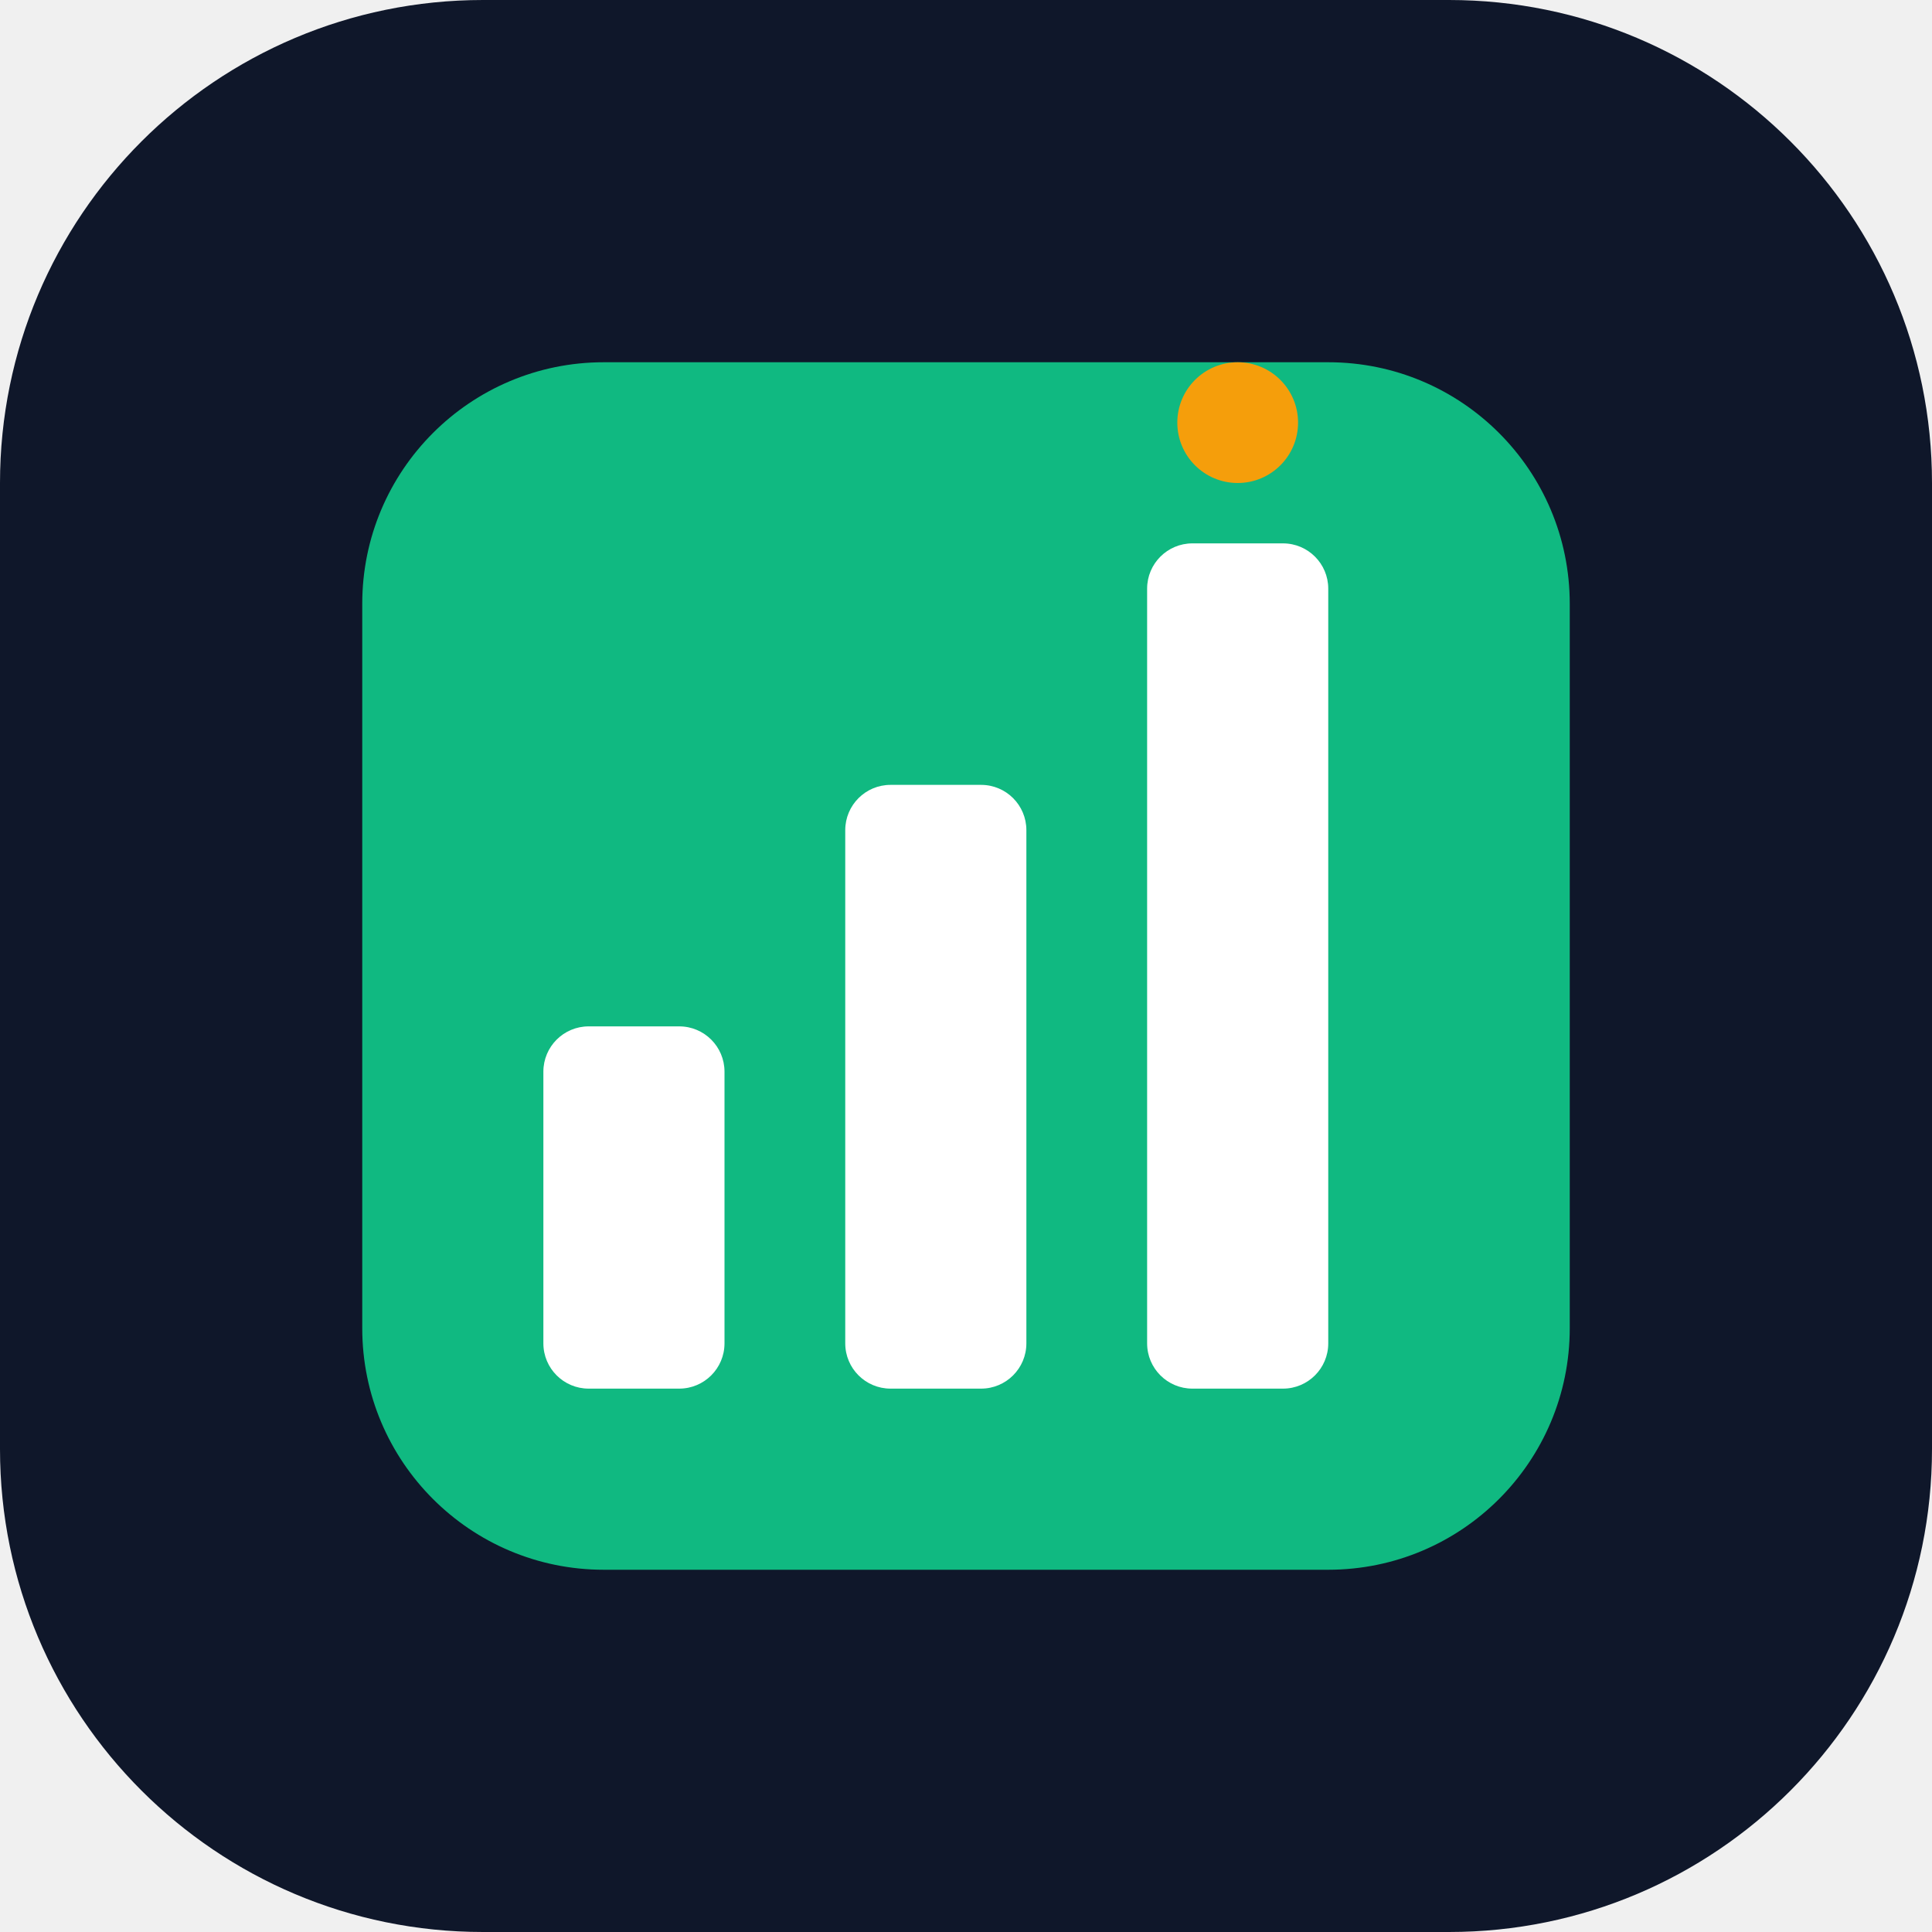
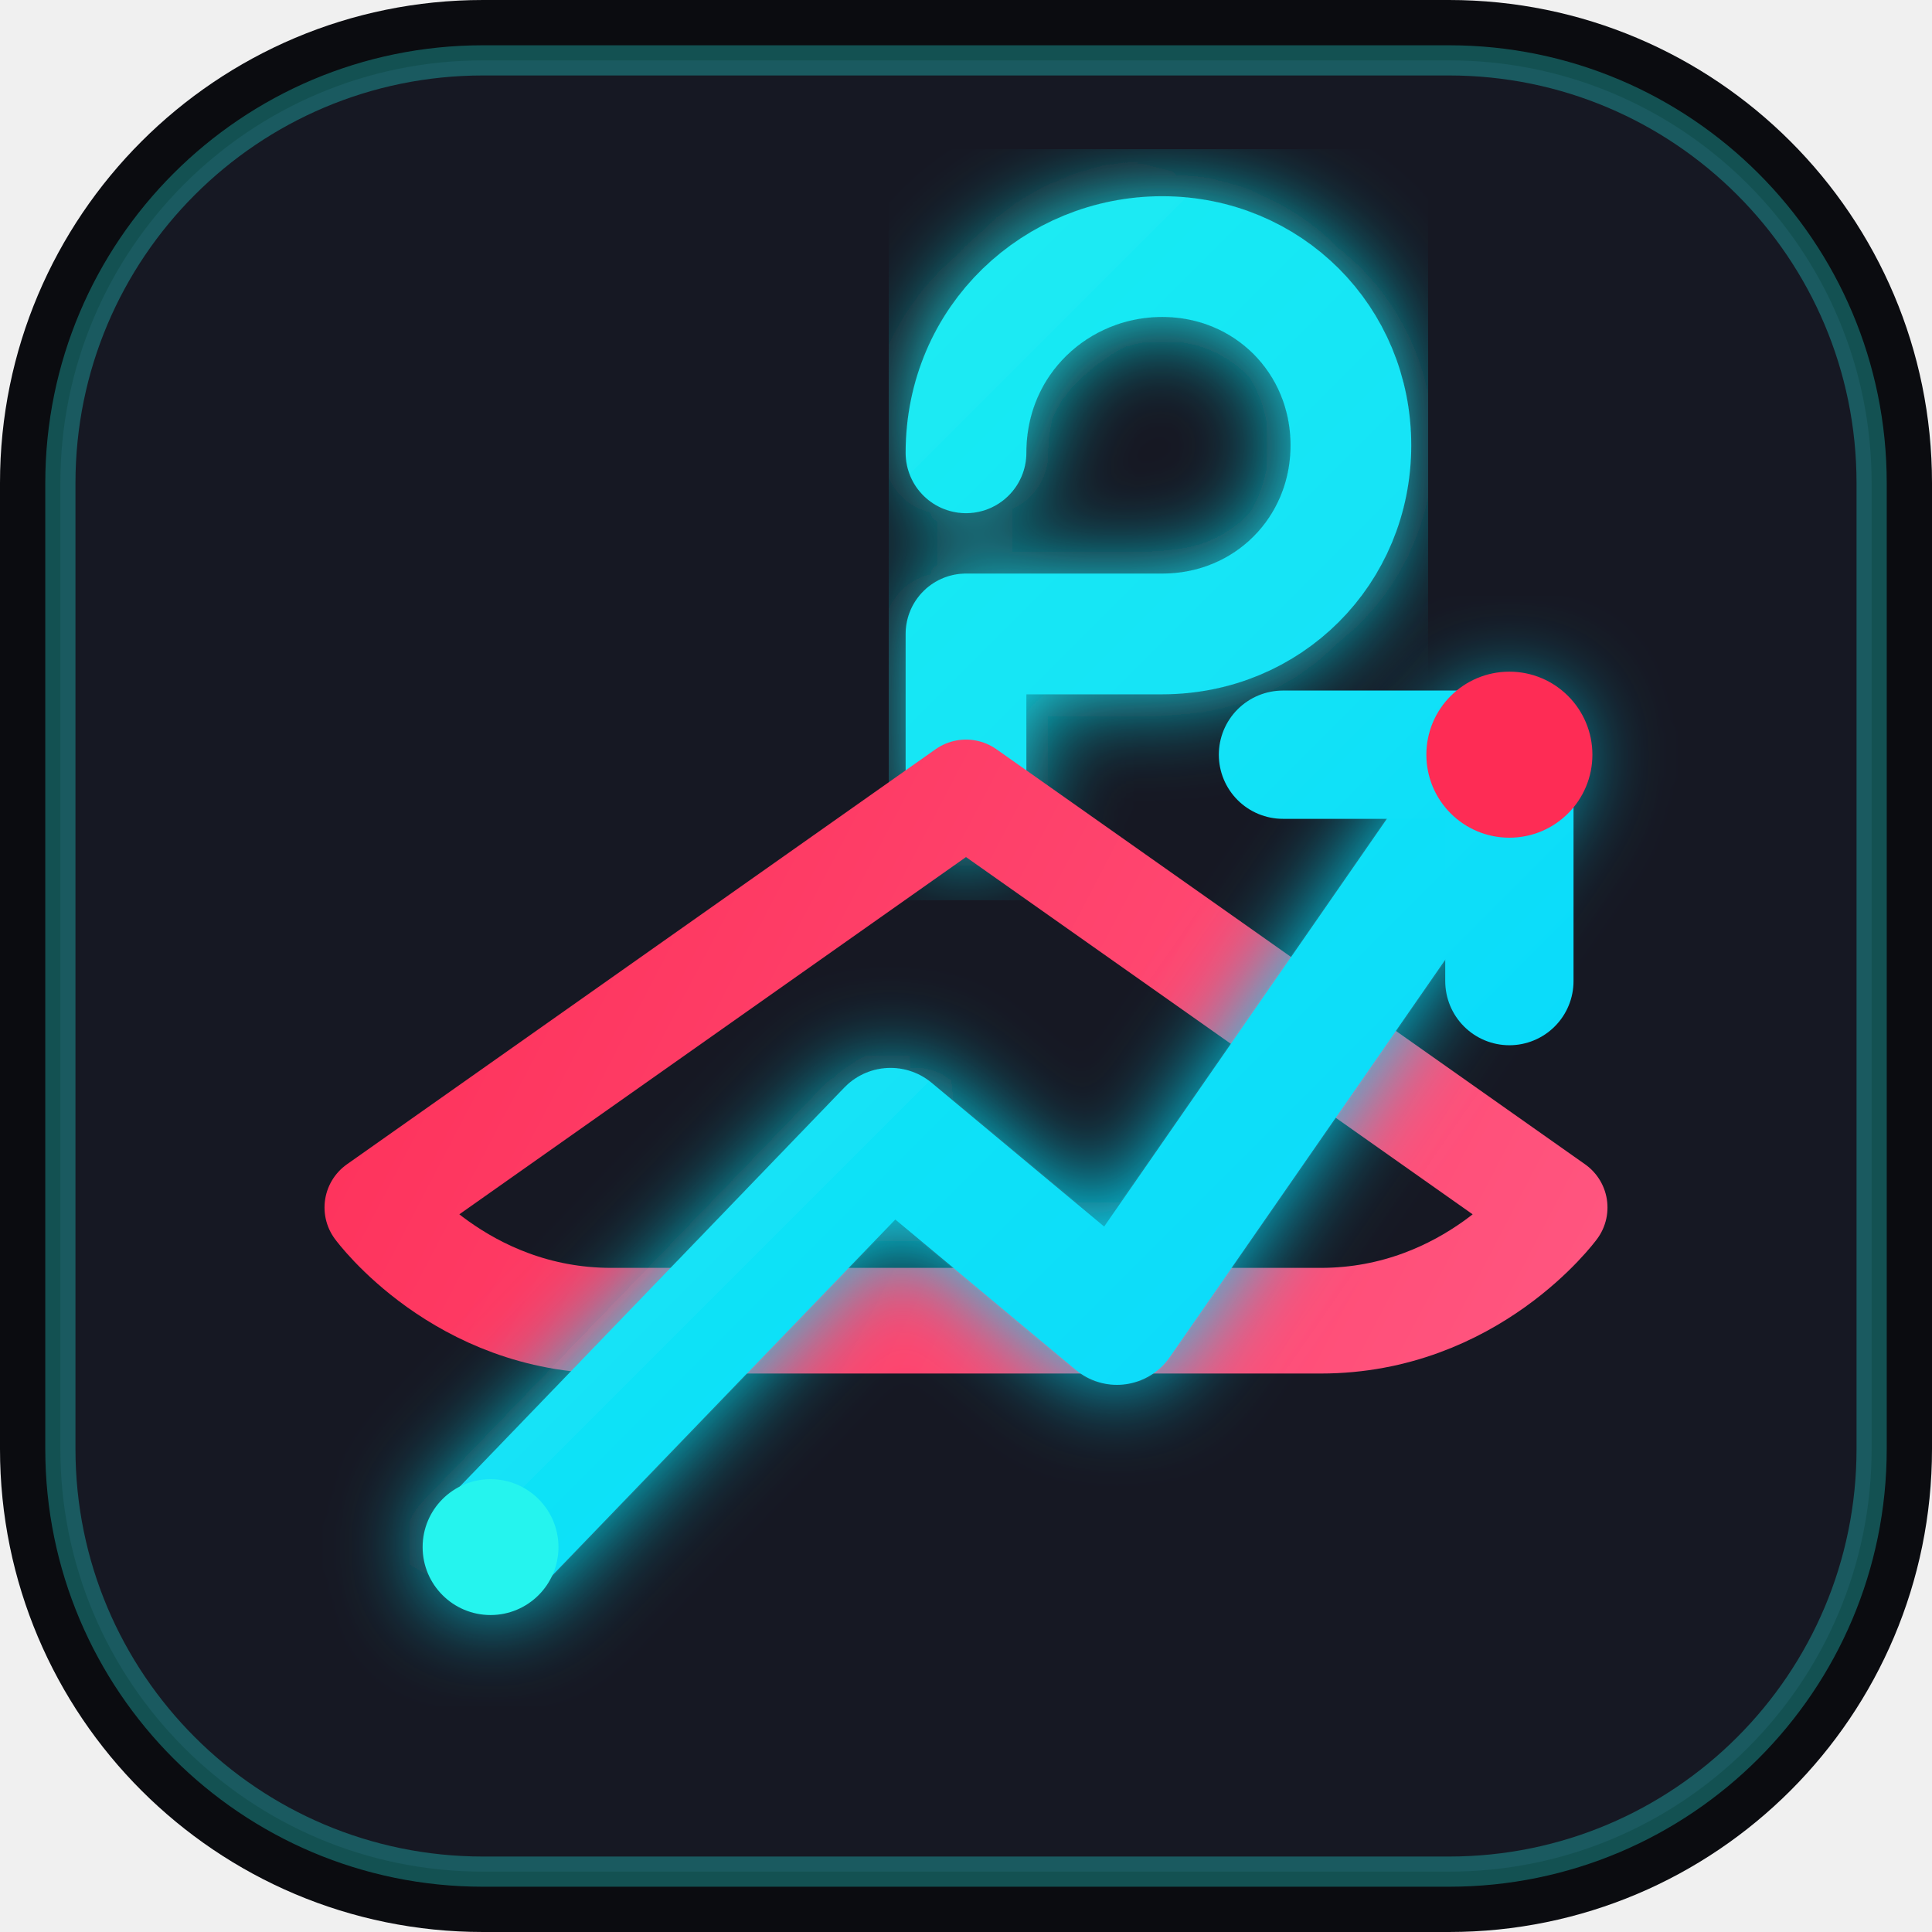
<svg xmlns="http://www.w3.org/2000/svg" viewBox="0 0 512 512" fill="none">
-   <rect width="512" height="512" rx="128" fill="#0f172a" />
-   <rect x="96" y="96" width="320" height="320" rx="64" fill="#10b981" />
-   <rect x="144" y="272" width="48" height="96" rx="12" fill="#ffffff" />
-   <rect x="224" y="208" width="48" height="160" rx="12" fill="#ffffff" />
-   <rect x="304" y="144" width="48" height="224" rx="12" fill="#ffffff" />
-   <circle cx="328" cy="112" r="16" fill="#f59e0b" />
+   <rect width="512" height="512" rx="128" fill="#0B0C10" />
+   <rect x="16" y="16" width="480" height="480" rx="112" fill="#161823" stroke="#25F4EE" stroke-width="8" stroke-opacity="0.3" />
+   <defs>
+     <linearGradient id="grad-cyan" x1="64" y1="64" x2="448" y2="448" gradientUnits="userSpaceOnUse">
+       <stop stop-color="#25F4EE" />
+       <stop offset="1" stop-color="#00D2FF" />
+     </linearGradient>
+     <linearGradient id="grad-pink" x1="64" y1="200" x2="448" y2="400" gradientUnits="userSpaceOnUse">
+       <stop stop-color="#FE2C55" />
+       <stop offset="1" stop-color="#FF5B85" />
+     </linearGradient>
+     <filter id="glow" x="-20%" y="-20%" width="140%" height="140%">
+       <feGaussianBlur stdDeviation="12" result="blur" />
+       <feComposite in="SourceGraphic" in2="blur" operator="over" />
+     </filter>
+   </defs>
+   <path d="M256 120 C256 90, 280 68, 308 68 C336 68, 358 90, 358 118 C358 146, 336 168, 308 168 L256 168 L256 210" stroke="url(#grad-cyan)" stroke-width="32" stroke-linecap="round" stroke-linejoin="round" filter="url(#glow)" />
+   <path d="M100 320 L256 210 L412 320 C412 320 390 350 350 350 L162 350 C122 350 100 320 100 320 Z" stroke="url(#grad-pink)" stroke-width="28" stroke-linecap="round" stroke-linejoin="round" />
+   <path d="M130 410 L236 300 L296 350 L400 200" stroke="url(#grad-cyan)" stroke-width="34" stroke-linecap="round" stroke-linejoin="round" filter="url(#glow)" />
+   <path d="M340 200 L400 200 L400 260" stroke="url(#grad-cyan)" stroke-width="34" stroke-linecap="round" stroke-linejoin="round" />
+   <circle cx="400" cy="200" r="22" fill="#FE2C55" />
+   <circle cx="130" cy="410" r="18" fill="#25F4EE" />
</svg>
